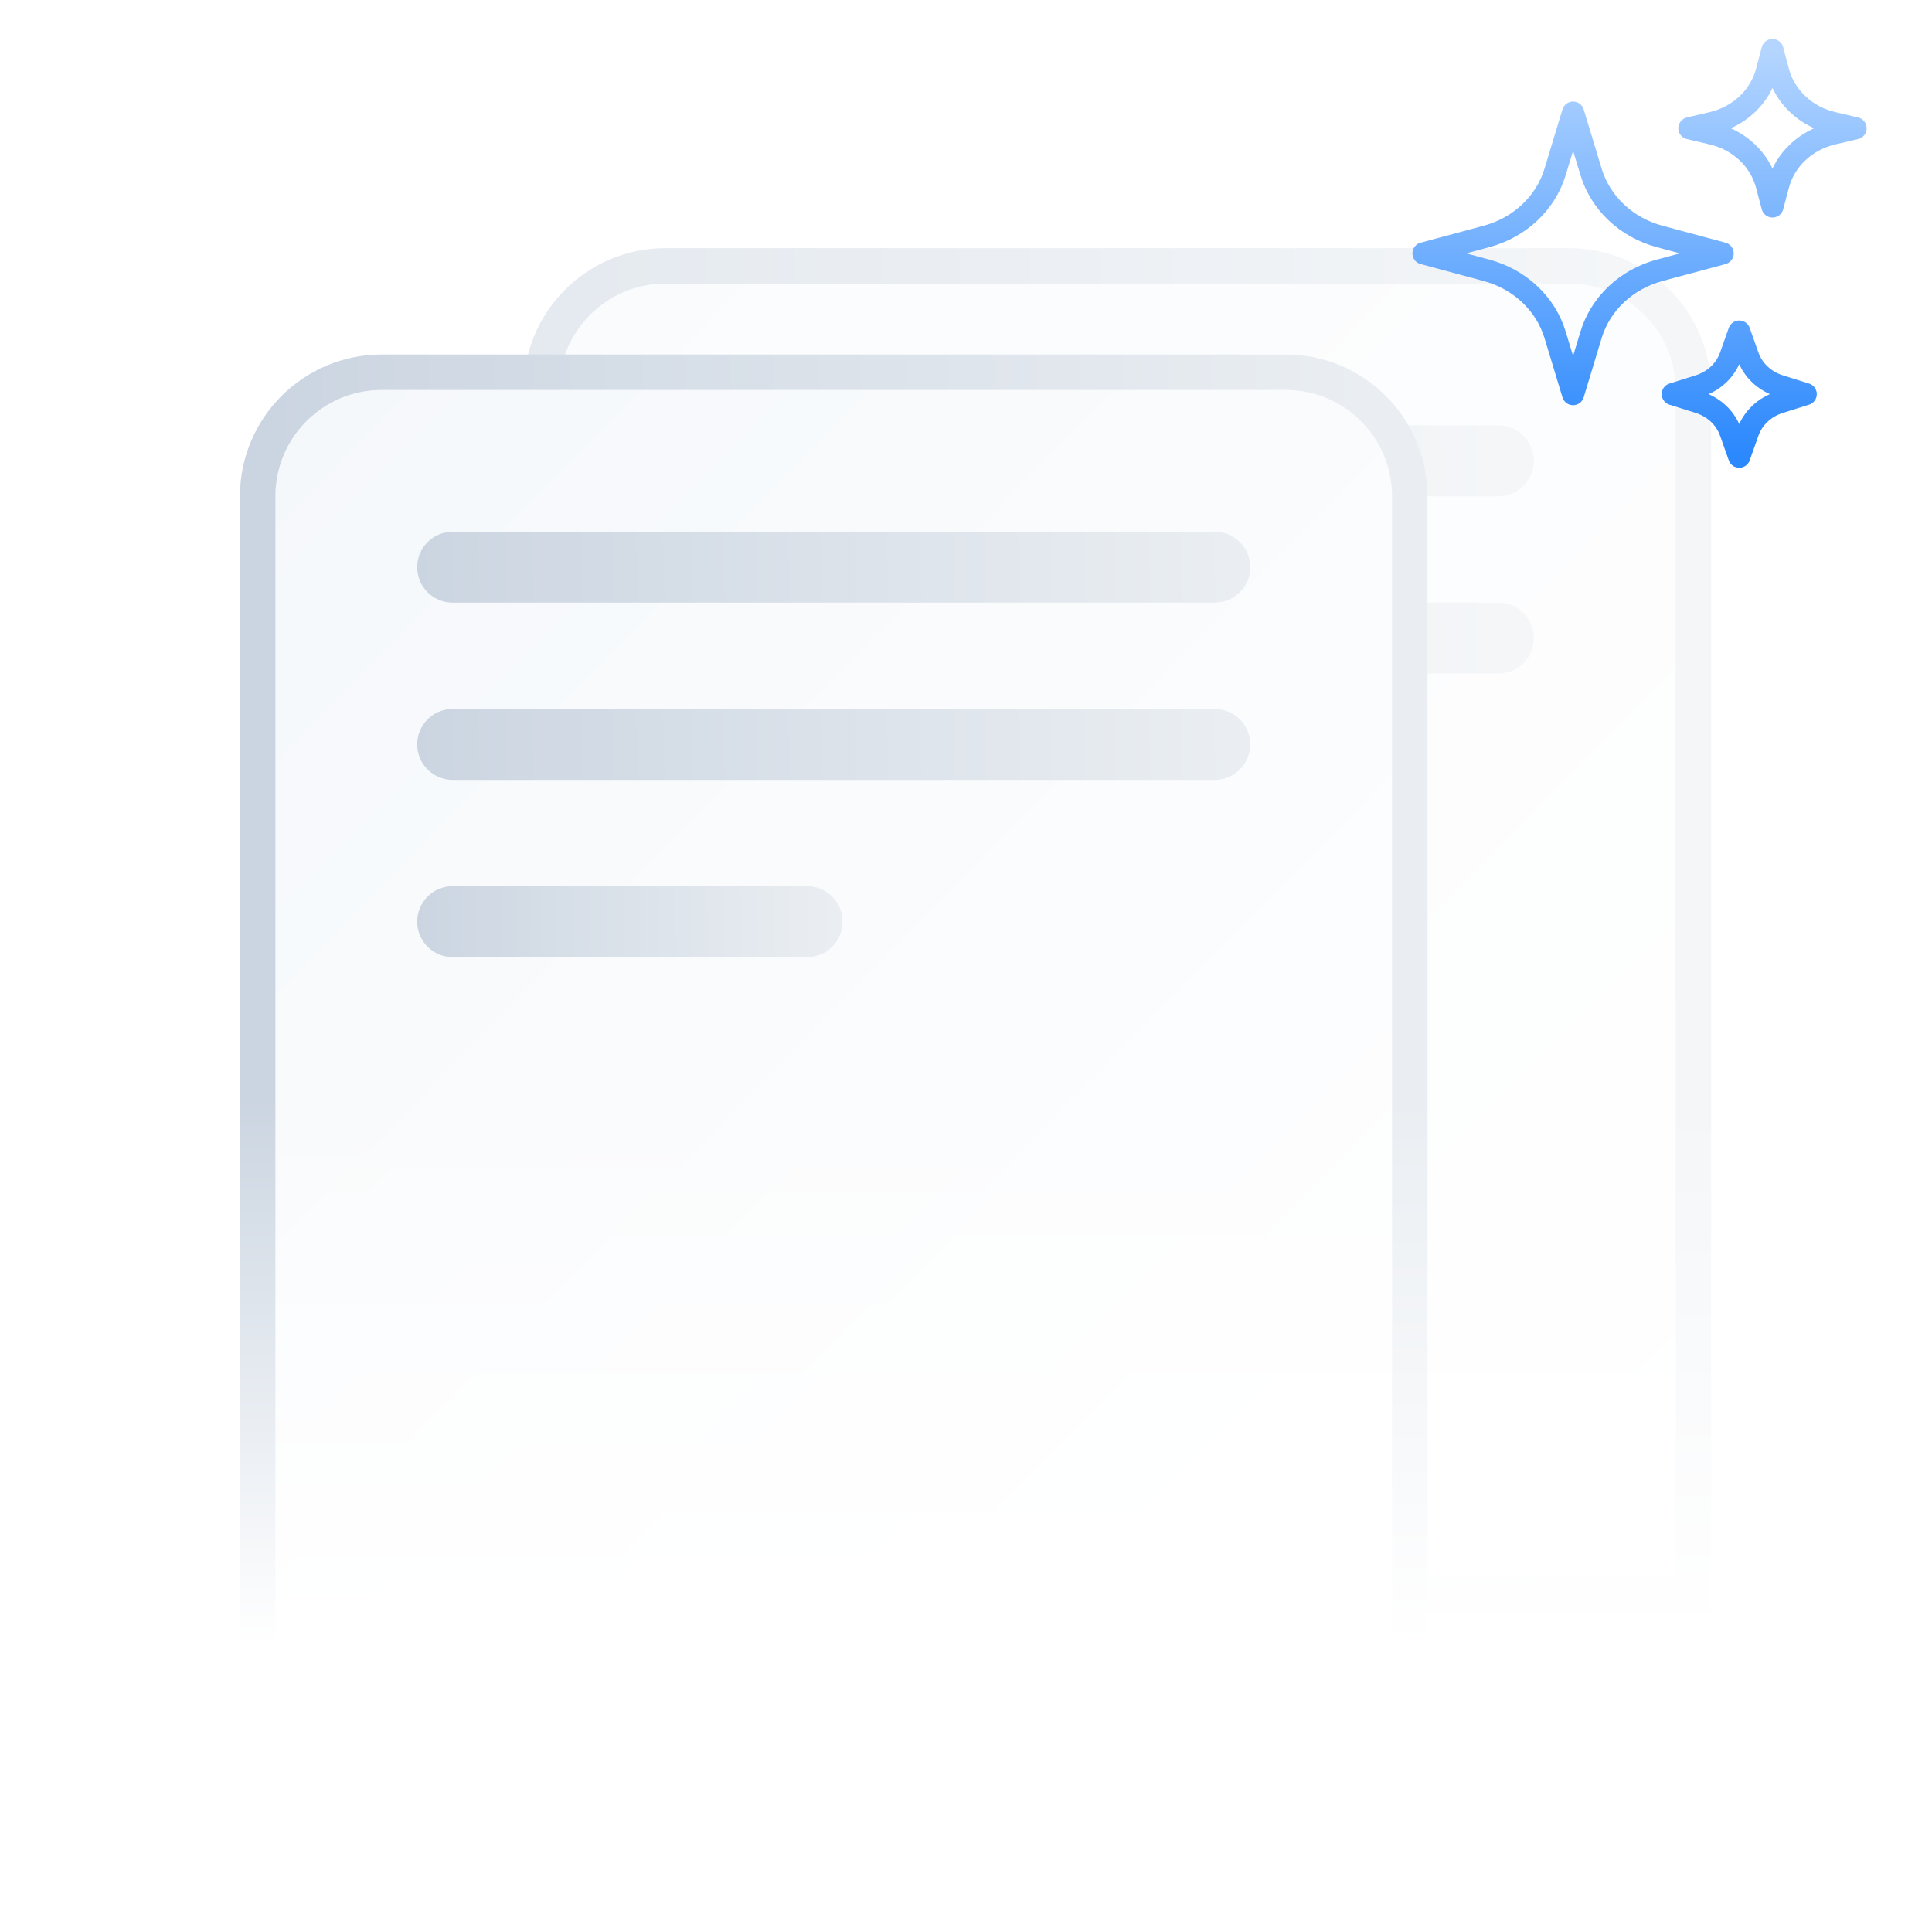
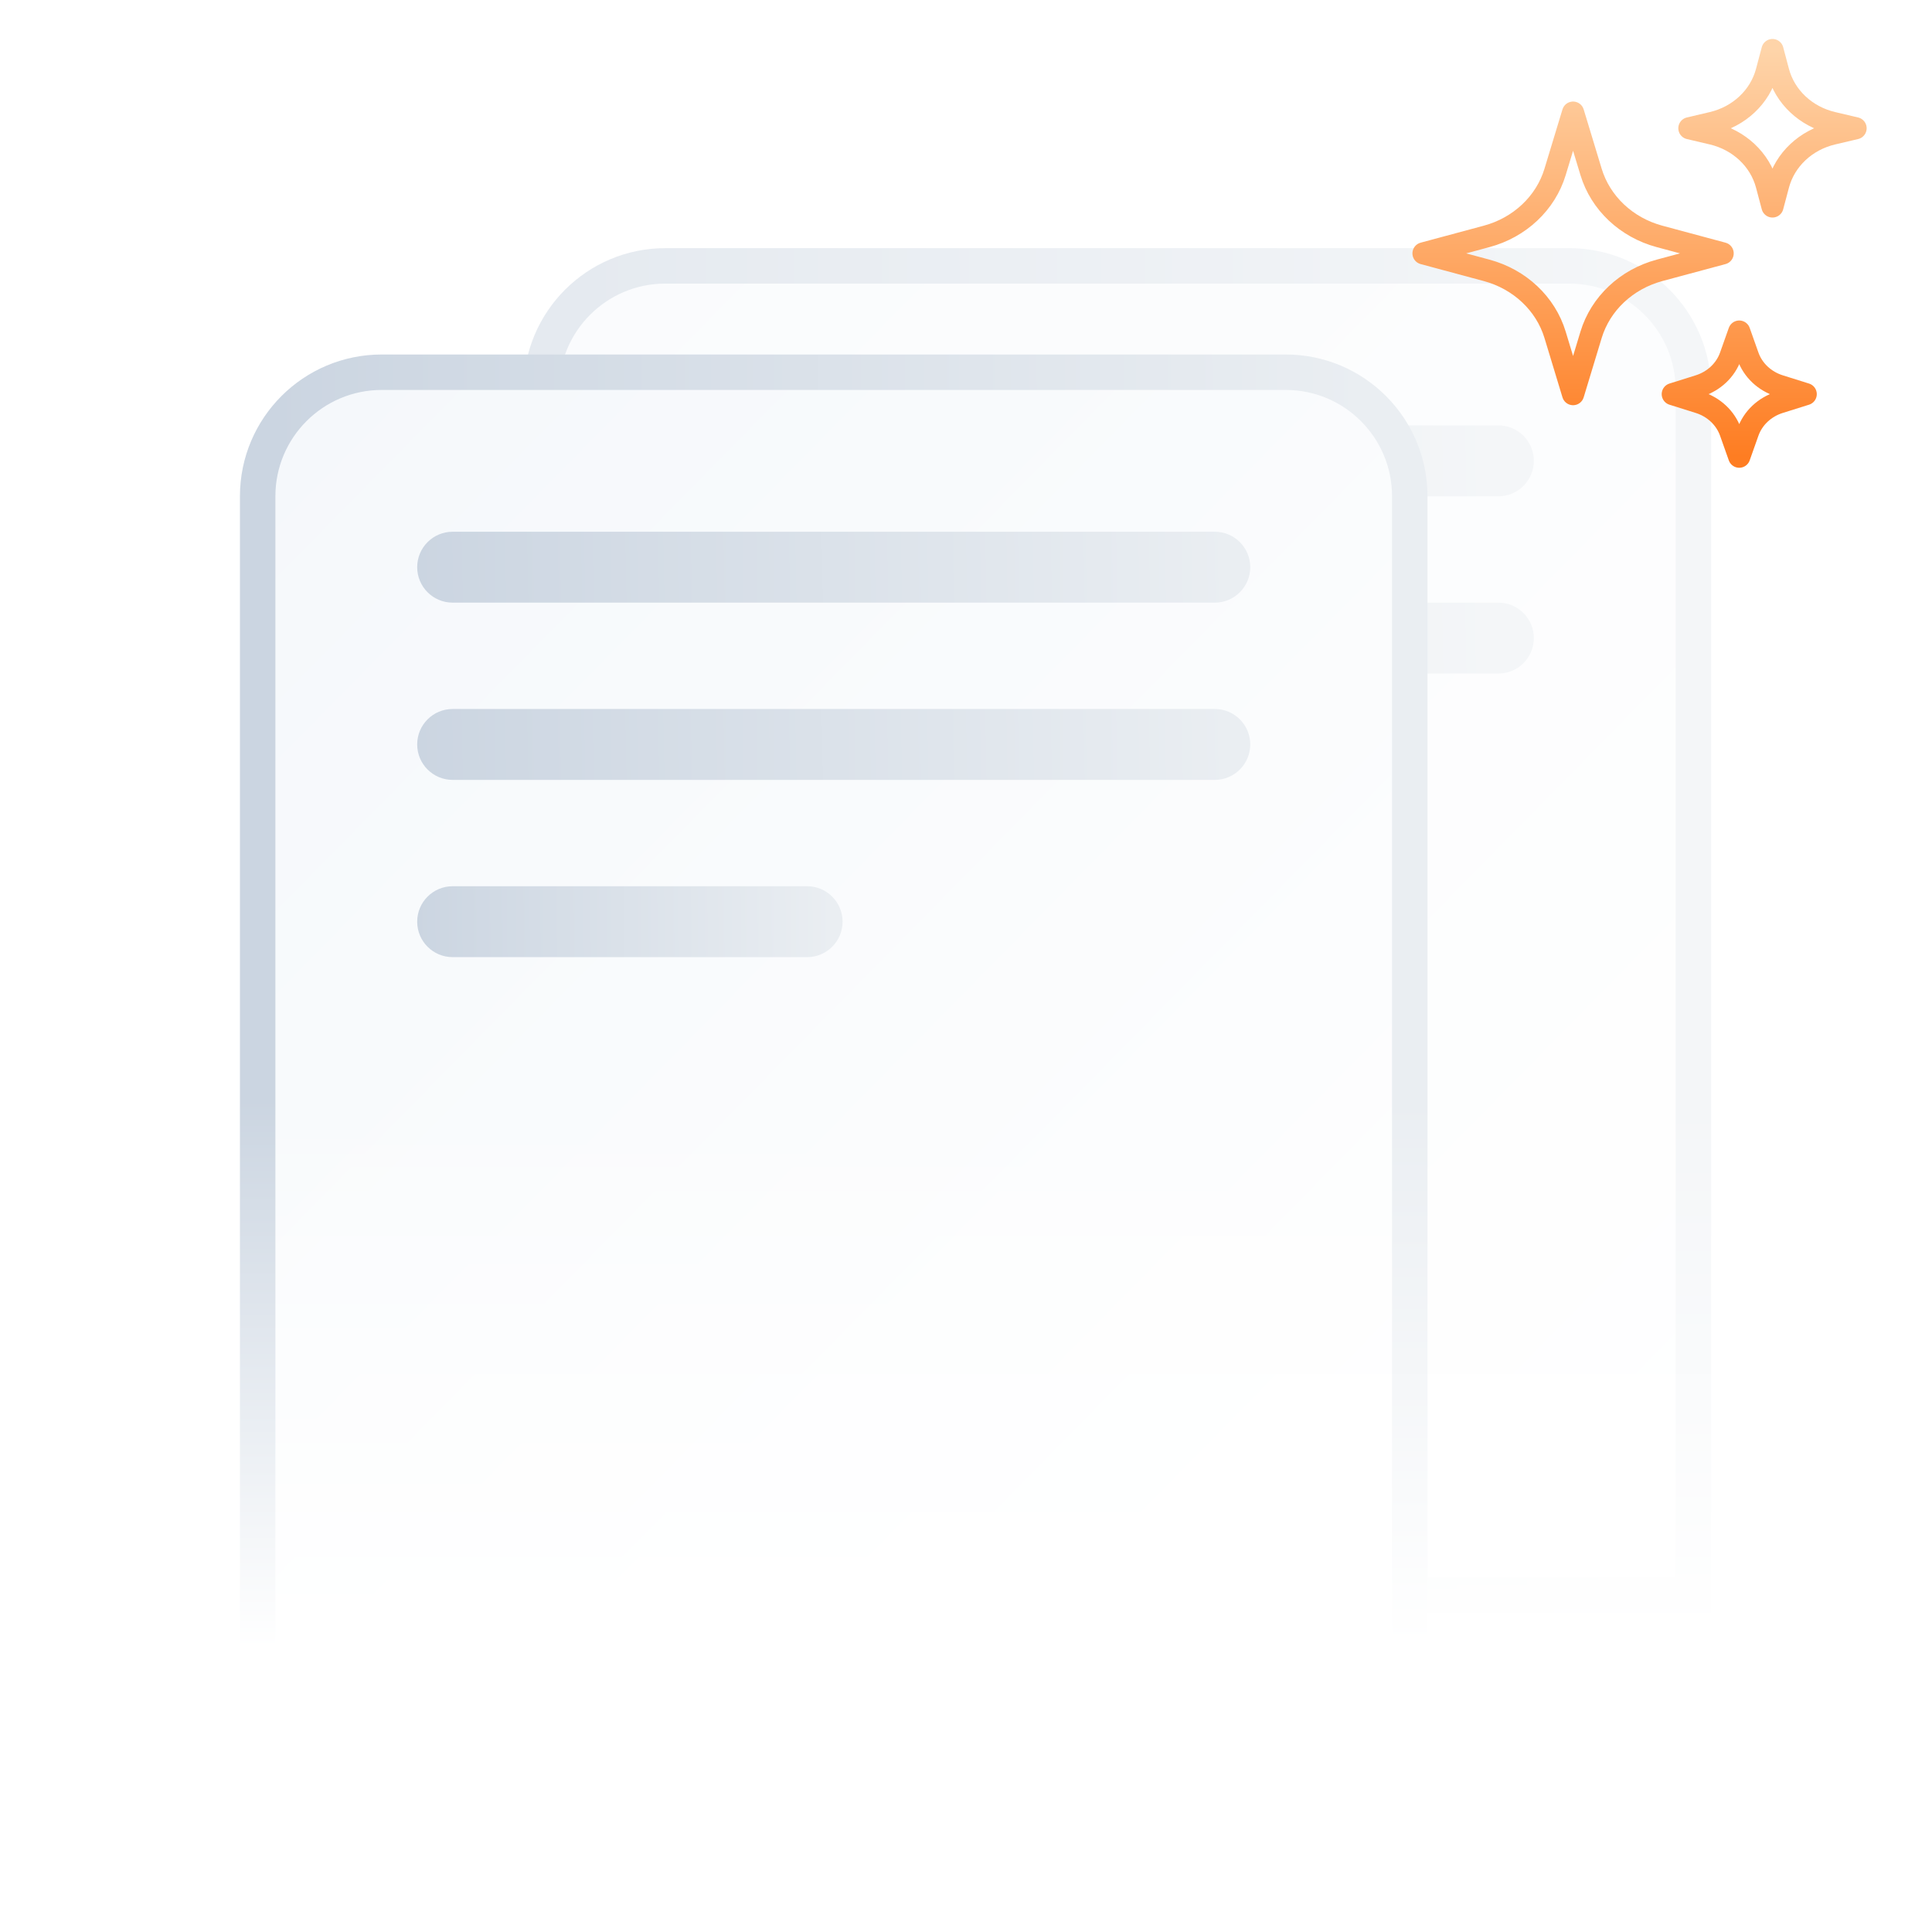
<svg xmlns="http://www.w3.org/2000/svg" class="self-center max-w-full aspect-[0.98] w-[107px]" viewBox="0 0 108 109" fill="none">
  <g opacity="0.5">
    <path d="M94.537 90H95.537V89V22C95.537 18.134 92.403 15 88.537 15H37.537C33.671 15 30.537 18.134 30.537 22V89V90H31.537H94.537Z" fill="url(#paint0_linear_6894_874)" />
    <path d="M94.537 90H95.537V89V22C95.537 18.134 92.403 15 88.537 15H37.537C33.671 15 30.537 18.134 30.537 22V89V90H31.537H94.537Z" stroke="url(#paint1_linear_6894_874)" stroke-width="2" />
    <rect x="39.537" y="24" width="47" height="4" rx="2" fill="url(#paint2_linear_6894_874)" />
    <rect x="39.537" y="34" width="47" height="4" rx="2" fill="url(#paint3_linear_6894_874)" />
    <rect x="39.537" y="44" width="24" height="4" rx="2" fill="url(#paint4_linear_6894_874)" />
  </g>
  <path d="M78.537 96H79.537V95V28C79.537 24.134 76.403 21 72.537 21H21.537C17.671 21 14.537 24.134 14.537 28V95V96H15.537H78.537Z" fill="url(#paint5_linear_6894_874)" />
  <path d="M78.537 96H79.537V95V28C79.537 24.134 76.403 21 72.537 21H21.537C17.671 21 14.537 24.134 14.537 28V95V96H15.537H78.537Z" stroke="url(#paint6_linear_6894_874)" stroke-width="2" />
  <rect x="23.537" y="30" width="47" height="4" rx="2" fill="url(#paint7_linear_6894_874)" />
  <rect x="23.537" y="40" width="47" height="4" rx="2" fill="url(#paint8_linear_6894_874)" />
  <rect x="23.537" y="50" width="24" height="4" rx="2" fill="url(#paint9_linear_6894_874)" />
  <rect width="100" height="100" transform="translate(0.5 9)" fill="url(#paint10_linear_6894_874)" />
  <path d="M89.766 18.887L88.75 22.236L87.734 18.887C87.2 17.129 85.739 15.754 83.87 15.252L80.312 14.295L83.87 13.338C85.739 12.836 87.2 11.461 87.734 9.702L88.75 6.354L89.766 9.702C90.3 11.461 91.761 12.836 93.63 13.338L97.188 14.295L93.63 15.252C91.761 15.754 90.3 17.129 89.766 18.887Z" stroke="url(#paint11_linear_6894_874)" stroke-width="1.25" stroke-linecap="round" stroke-linejoin="round" />
  <path d="M100.324 10.43L100 11.648L99.676 10.43C99.299 9.007 98.118 7.896 96.607 7.541L95.312 7.236L96.607 6.931C98.118 6.576 99.299 5.465 99.676 4.042L100 2.824L100.324 4.042C100.701 5.465 101.882 6.576 103.393 6.931L104.688 7.236L103.393 7.541C101.882 7.896 100.701 9.007 100.324 10.43Z" stroke="url(#paint12_linear_6894_874)" stroke-width="1.25" stroke-linecap="round" stroke-linejoin="round" />
  <path d="M98.618 24.374L98.125 25.765L97.632 24.374C97.352 23.584 96.693 22.963 95.853 22.7L94.375 22.236L95.853 21.772C96.693 21.509 97.352 20.888 97.632 20.098L98.125 18.707L98.618 20.098C98.898 20.888 99.557 21.509 100.397 21.772L101.875 22.236L100.397 22.7C99.557 22.963 98.898 23.584 98.618 24.374Z" stroke="url(#paint13_linear_6894_874)" stroke-width="1.25" stroke-linecap="round" stroke-linejoin="round" />
  <defs>
    <linearGradient id="paint0_linear_6894_874" x1="31.643" y1="17.154" x2="97.35" y2="81.728" gradientUnits="userSpaceOnUse">
      <stop stop-color="#F5F8FB" />
      <stop offset="1" stop-color="white" />
    </linearGradient>
    <linearGradient id="paint1_linear_6894_874" x1="31.293" y1="93.442" x2="93.158" y2="93.353" gradientUnits="userSpaceOnUse">
      <stop stop-color="#CBD5E1" />
      <stop offset="1" stop-color="#EAEEF2" />
    </linearGradient>
    <linearGradient id="paint2_linear_6894_874" x1="39.355" y1="28.243" x2="85.491" y2="27.347" gradientUnits="userSpaceOnUse">
      <stop stop-color="#CBD5E1" />
      <stop offset="1" stop-color="#EAEEF2" />
    </linearGradient>
    <linearGradient id="paint3_linear_6894_874" x1="39.355" y1="38.243" x2="85.491" y2="37.347" gradientUnits="userSpaceOnUse">
      <stop stop-color="#CBD5E1" />
      <stop offset="1" stop-color="#EAEEF2" />
    </linearGradient>
    <linearGradient id="paint4_linear_6894_874" x1="39.444" y1="48.243" x2="63.01" y2="48.01" gradientUnits="userSpaceOnUse">
      <stop stop-color="#CBD5E1" />
      <stop offset="1" stop-color="#EAEEF2" />
    </linearGradient>
    <linearGradient id="paint5_linear_6894_874" x1="15.643" y1="23.154" x2="81.35" y2="87.728" gradientUnits="userSpaceOnUse">
      <stop stop-color="#F5F8FB" />
      <stop offset="1" stop-color="white" />
    </linearGradient>
    <linearGradient id="paint6_linear_6894_874" x1="15.293" y1="99.442" x2="77.158" y2="99.353" gradientUnits="userSpaceOnUse">
      <stop stop-color="#CBD5E1" />
      <stop offset="1" stop-color="#EAEEF2" />
    </linearGradient>
    <linearGradient id="paint7_linear_6894_874" x1="23.355" y1="34.243" x2="69.491" y2="33.347" gradientUnits="userSpaceOnUse">
      <stop stop-color="#CBD5E1" />
      <stop offset="1" stop-color="#EAEEF2" />
    </linearGradient>
    <linearGradient id="paint8_linear_6894_874" x1="23.355" y1="44.243" x2="69.491" y2="43.347" gradientUnits="userSpaceOnUse">
      <stop stop-color="#CBD5E1" />
      <stop offset="1" stop-color="#EAEEF2" />
    </linearGradient>
    <linearGradient id="paint9_linear_6894_874" x1="23.444" y1="54.243" x2="47.01" y2="54.01" gradientUnits="userSpaceOnUse">
      <stop stop-color="#CBD5E1" />
      <stop offset="1" stop-color="#EAEEF2" />
    </linearGradient>
    <linearGradient id="paint10_linear_6894_874" x1="50" y1="0" x2="50" y2="100" gradientUnits="userSpaceOnUse">
      <stop offset="0.53" stop-color="white" stop-opacity="0" />
      <stop offset="0.84" stop-color="white" />
    </linearGradient>
    <linearGradient id="paint11_linear_6894_874" x1="92.5" y1="2.824" x2="92.5" y2="25.765" gradientUnits="userSpaceOnUse">
-       <stop stop-color="#B4D5FF" />
-       <stop offset="1" stop-color="#2B88FD" />
+       <stop stop-color="#fed4a9" />
+       <stop offset="1" stop-color="#fe7d22" />
    </linearGradient>
    <linearGradient id="paint12_linear_6894_874" x1="92.5" y1="2.824" x2="92.5" y2="25.765" gradientUnits="userSpaceOnUse">
-       <stop stop-color="#B4D5FF" />
-       <stop offset="1" stop-color="#2B88FD" />
+       <stop stop-color="#fed4a9" />
+       <stop offset="1" stop-color="#fe7d22" />
    </linearGradient>
    <linearGradient id="paint13_linear_6894_874" x1="92.5" y1="2.824" x2="92.5" y2="25.765" gradientUnits="userSpaceOnUse">
-       <stop stop-color="#B4D5FF" />
-       <stop offset="1" stop-color="#2B88FD" />
+       <stop stop-color="#fed4a9" />
+       <stop offset="1" stop-color="#fe7d22" />
    </linearGradient>
  </defs>
</svg>
